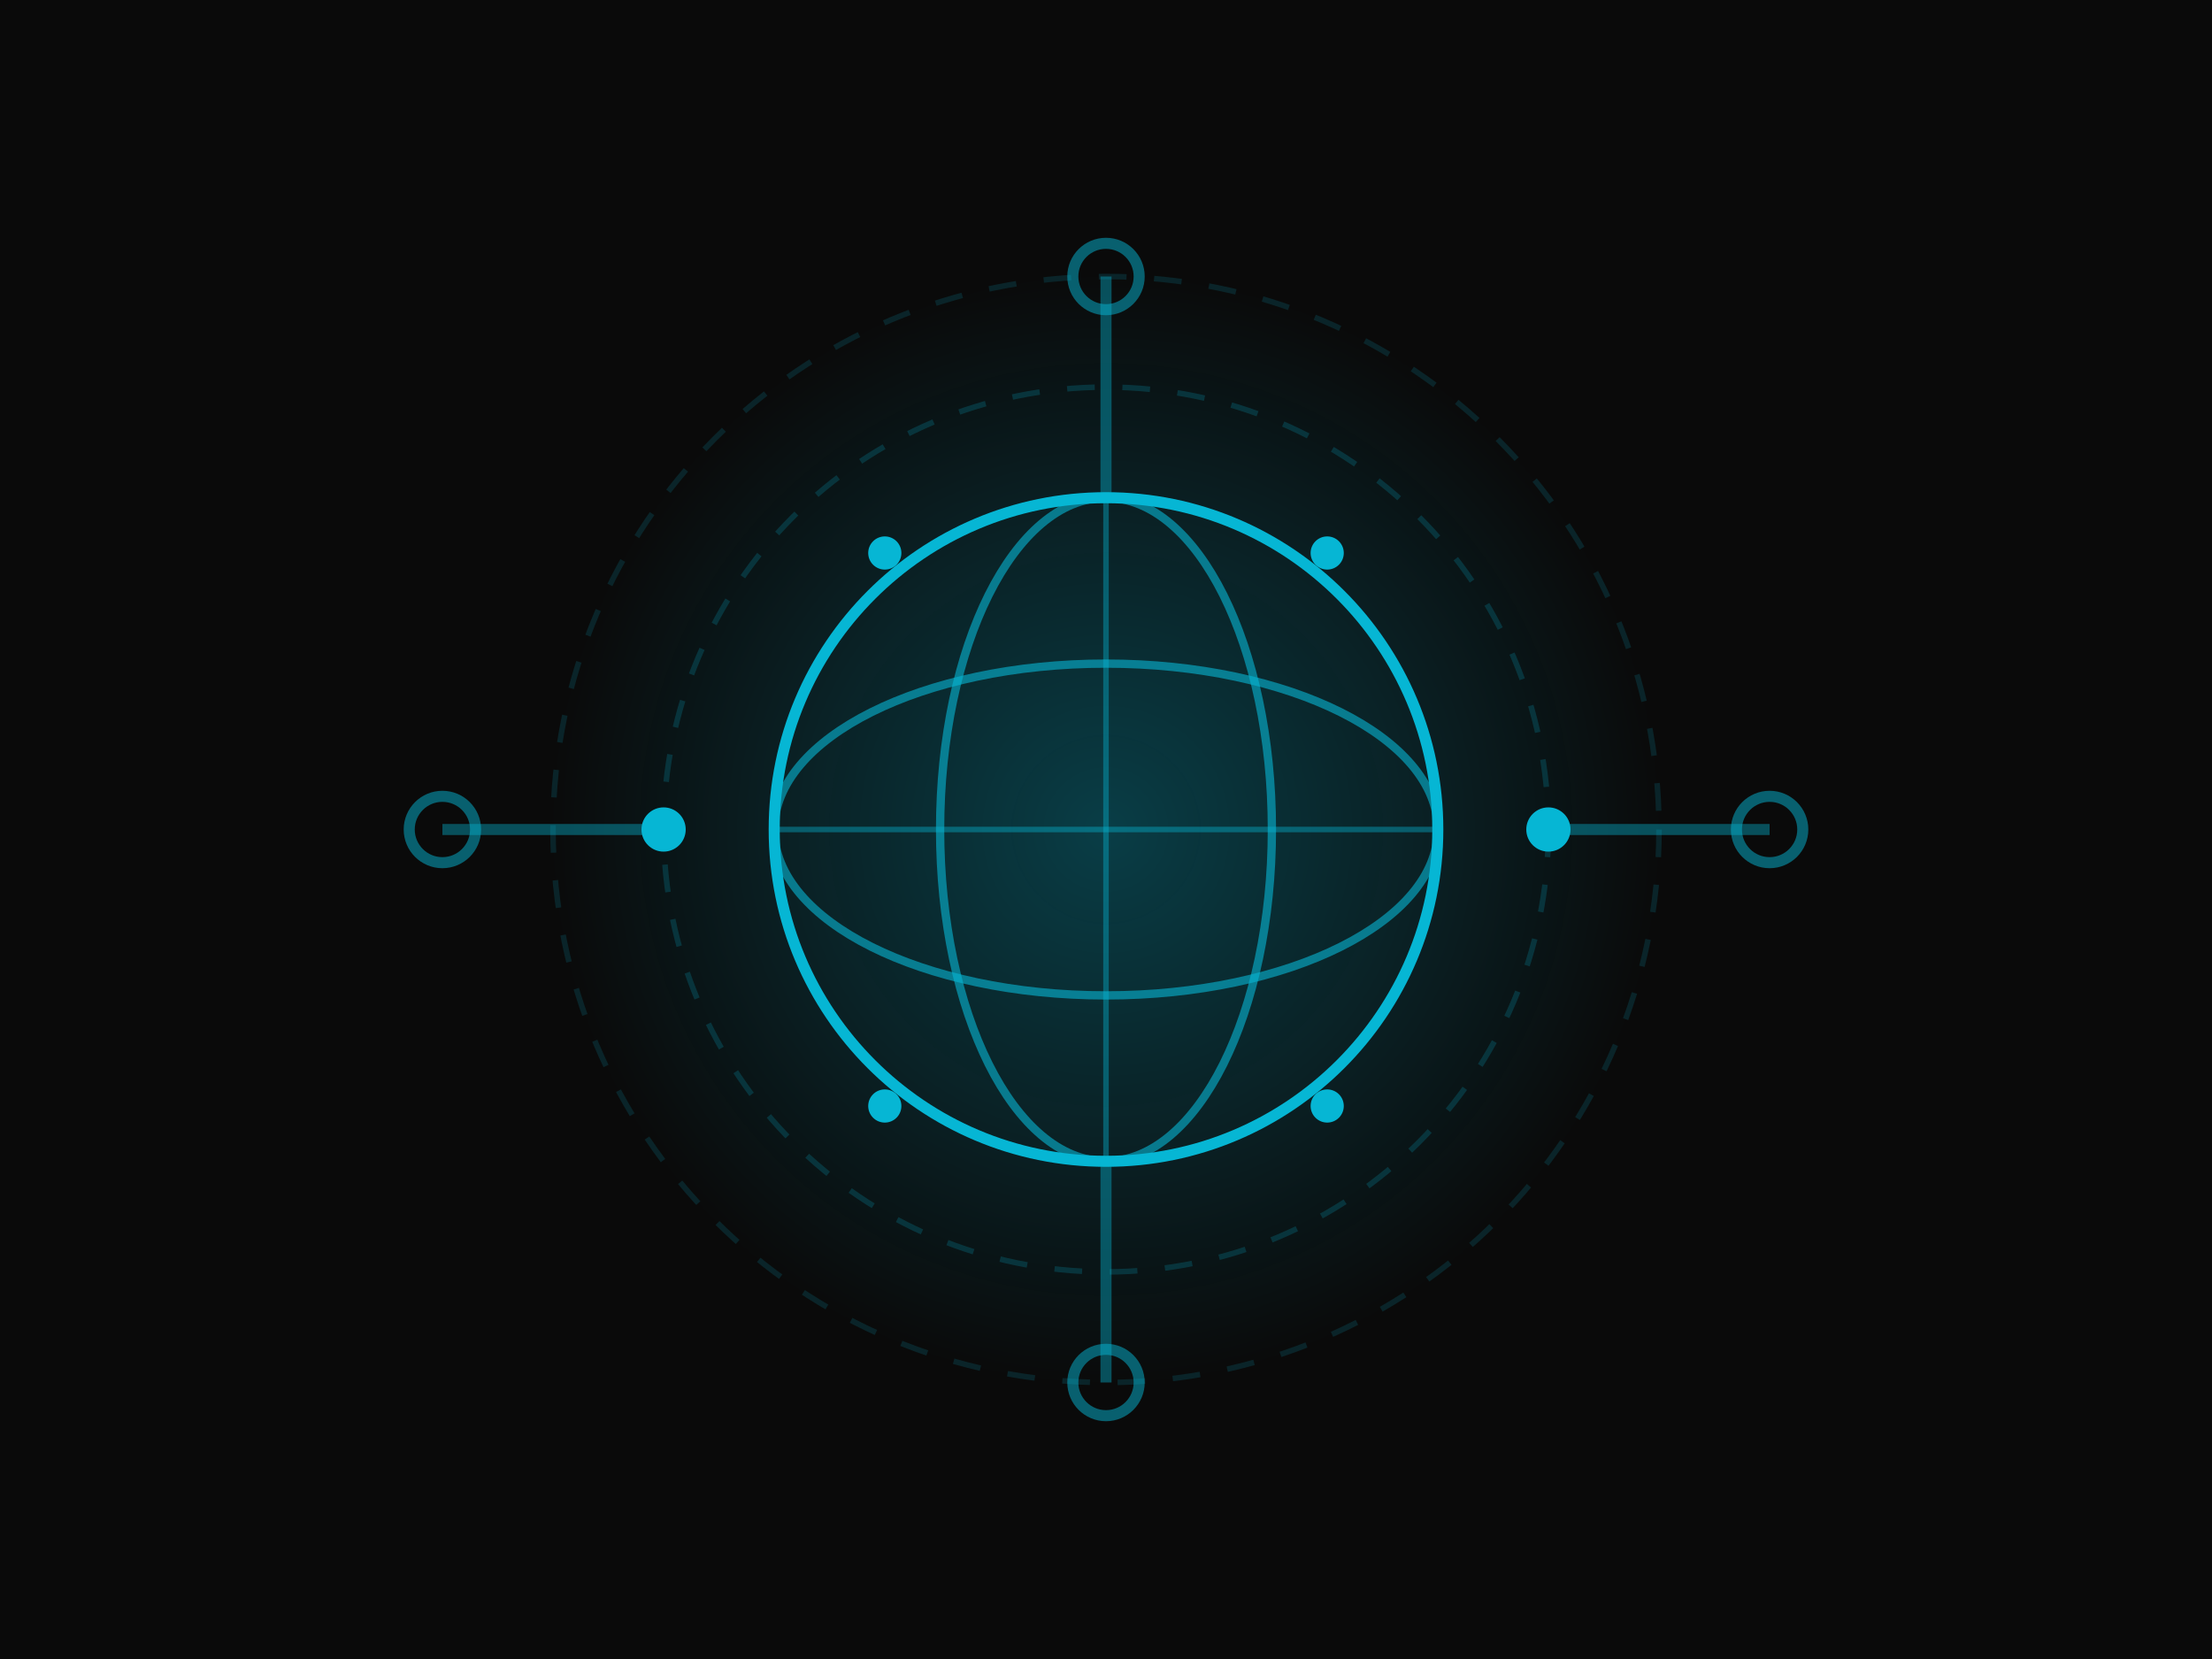
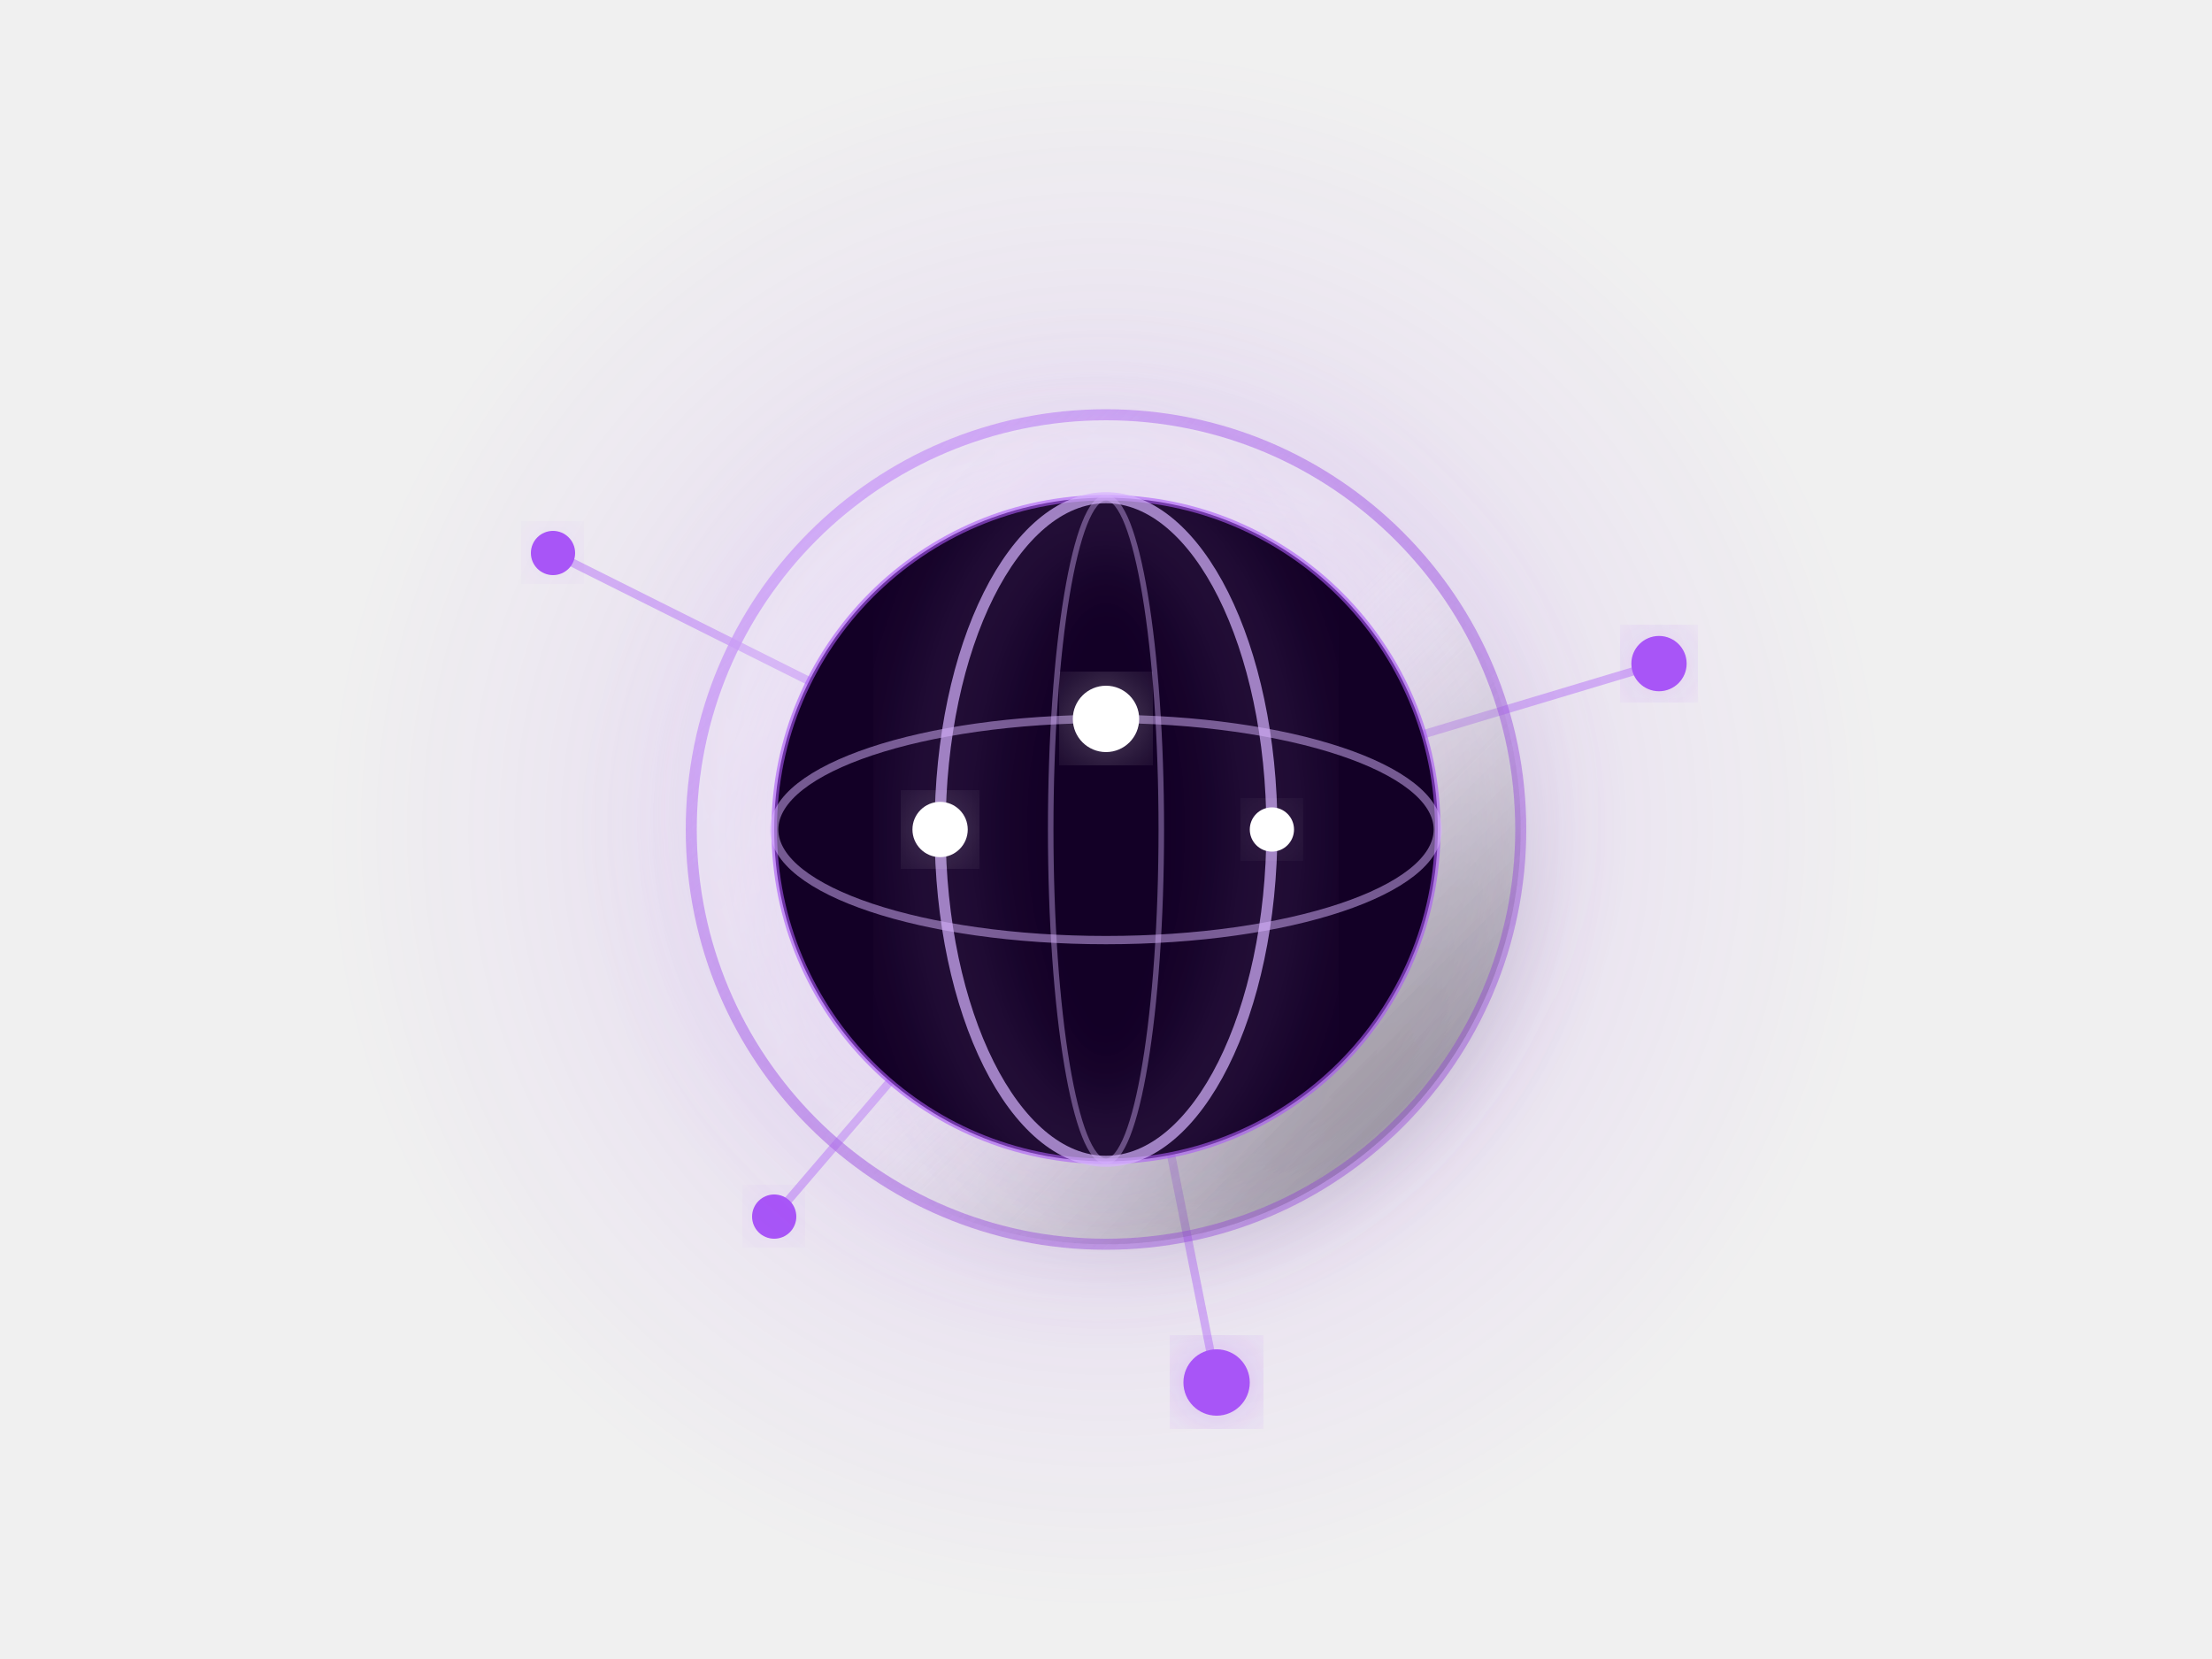
<svg xmlns="http://www.w3.org/2000/svg" viewBox="0 0 400 300" fill="none">
  <style>
-     @keyframes pulse {
-       0%, 100% { opacity: 0.3; }
-       50% { opacity: 0.6; }
+     @keyframes globeSpin {
+       from { transform: rotateY(0deg) rotateZ(0deg); }
+       to { transform: rotateY(360deg) rotateZ(10deg); }
    }
-     @keyframes rotate {
-       from { transform: rotate(0deg); }
-       to { transform: rotate(360deg); }
+     @keyframes networkPulse {
+       0%, 100% { opacity: 0.5; filter: blur(2px); }
+       50% { opacity: 1; filter: blur(0px); }
    }
-     @keyframes dash {
-       to { stroke-dashoffset: -20; }
+     @keyframes floatOrb {
+       0%, 100% { transform: translateY(0px); }
+       50% { transform: translateY(-10px); }
    }
-     @keyframes blink {
-       0%, 100% { opacity: 0.4; }
-       50% { opacity: 1; }
-     }
-     .glow { animation: pulse 3s ease-in-out infinite; }
-     .globe { 
-       transform-origin: 200px 150px;
-       animation: rotate 20s linear infinite;
-     }
-     .orbit { 
-       stroke-dasharray: 5,5; 
-       animation: dash 1s linear infinite;
-     }
-     .dot { animation: blink 2s ease-in-out infinite; }
+     .spin { animation: globeSpin 20s linear infinite; transform-origin: 200px 150px; perspective: 1000px; }
+     .pulse-node { animation: networkPulse 2s ease-in-out infinite; }
+     .orb-anim { animation: floatOrb 5s ease-in-out infinite; transform-origin: 200px 150px; }
  </style>
-   <rect width="400" height="300" fill="#0a0a0a" />
  <defs>
-     <radialGradient id="globeGlow" cx="50%" cy="50%">
-       <stop offset="0%" style="stop-color:#06b6d4;stop-opacity:0.3" />
-       <stop offset="100%" style="stop-color:#06b6d4;stop-opacity:0" />
+     <radialGradient id="purpleGlow" cx="50%" cy="50%" r="50%">
+       <stop offset="0%" stop-color="#a855f7" stop-opacity="0.4" />
+       <stop offset="50%" stop-color="#a855f7" stop-opacity="0.1" />
+       <stop offset="100%" stop-color="#a855f7" stop-opacity="0" />
    </radialGradient>
+     <linearGradient id="purpleGrad" x1="0%" y1="0%" x2="100%" y2="100%">
+       <stop offset="0%" stop-color="#d8b4fe" stop-opacity="0.9" />
+       <stop offset="100%" stop-color="#7e22ce" stop-opacity="0.3" />
+     </linearGradient>
+     <linearGradient id="glassGradient" x1="0%" y1="0%" x2="100%" y2="100%">
+       <stop offset="0%" stop-color="#ffffff" stop-opacity="0.15" />
+       <stop offset="50%" stop-color="#ffffff" stop-opacity="0.02" />
+       <stop offset="100%" stop-color="#000000" stop-opacity="0.5" />
+     </linearGradient>
+     <filter id="neonPurple" x="-20%" y="-20%" width="140%" height="140%">
+       <feGaussianBlur stdDeviation="8" result="blur" />
+       <feMerge>
+         <feMergeNode in="blur" />
+         <feMergeNode in="SourceGraphic" />
+       </feMerge>
+     </filter>
  </defs>
-   <circle cx="200" cy="150" r="100" fill="url(#globeGlow)" class="glow" />
-   <g class="globe">
-     <circle cx="200" cy="150" r="60" fill="none" stroke="#06b6d4" stroke-width="2" />
-     <ellipse cx="200" cy="150" rx="60" ry="30" fill="none" stroke="#06b6d4" stroke-width="1.5" opacity="0.6" />
-     <ellipse cx="200" cy="150" rx="30" ry="60" fill="none" stroke="#06b6d4" stroke-width="1.5" opacity="0.6" />
-     <line x1="140" y1="150" x2="260" y2="150" stroke="#06b6d4" stroke-width="1" opacity="0.4" />
-     <line x1="200" y1="90" x2="200" y2="210" stroke="#06b6d4" stroke-width="1" opacity="0.4" />
-   </g>
-   <circle cx="200" cy="150" r="80" fill="none" stroke="#06b6d4" stroke-width="1" opacity="0.2" class="orbit" />
-   <circle cx="200" cy="150" r="100" fill="none" stroke="#06b6d4" stroke-width="1" opacity="0.15" class="orbit" />
-   <circle cx="280" cy="150" r="4" fill="#06b6d4" class="dot" style="animation-delay: 0s" />
-   <circle cx="240" cy="100" r="3" fill="#06b6d4" class="dot" style="animation-delay: 0.3s" />
-   <circle cx="160" cy="100" r="3" fill="#06b6d4" class="dot" style="animation-delay: 0.6s" />
-   <circle cx="120" cy="150" r="4" fill="#06b6d4" class="dot" style="animation-delay: 0.9s" />
-   <circle cx="160" cy="200" r="3" fill="#06b6d4" class="dot" style="animation-delay: 1.2s" />
-   <circle cx="240" cy="200" r="3" fill="#06b6d4" class="dot" style="animation-delay: 1.5s" />
-   <g opacity="0.4">
-     <line x1="280" y1="150" x2="320" y2="150" stroke="#06b6d4" stroke-width="2" />
-     <line x1="200" y1="90" x2="200" y2="50" stroke="#06b6d4" stroke-width="2" />
-     <line x1="120" y1="150" x2="80" y2="150" stroke="#06b6d4" stroke-width="2" />
-     <line x1="200" y1="210" x2="200" y2="250" stroke="#06b6d4" stroke-width="2" />
-   </g>
-   <g opacity="0.5">
-     <circle cx="320" cy="150" r="6" fill="none" stroke="#06b6d4" stroke-width="2" class="glow" />
-     <circle cx="200" cy="50" r="6" fill="none" stroke="#06b6d4" stroke-width="2" class="glow" />
-     <circle cx="80" cy="150" r="6" fill="none" stroke="#06b6d4" stroke-width="2" class="glow" />
-     <circle cx="200" cy="250" r="6" fill="none" stroke="#06b6d4" stroke-width="2" class="glow" />
+   <circle cx="200" cy="150" r="140" fill="url(#purpleGlow)" />
+   <path d="M100 100 L200 150 L300 120 M200 150 L220 250 M140 220 L200 150" stroke="#a855f7" stroke-width="1.5" stroke-opacity="0.4" fill="none" />
+   <circle cx="100" cy="100" r="4" fill="#a855f7" class="pulse-node" filter="url(#neonPurple)" />
+   <circle cx="300" cy="120" r="5" fill="#a855f7" class="pulse-node" filter="url(#neonPurple)" style="animation-delay: 1s" />
+   <circle cx="220" cy="250" r="6" fill="#a855f7" class="pulse-node" filter="url(#neonPurple)" style="animation-delay: 0.5s" />
+   <circle cx="140" cy="220" r="4" fill="#a855f7" class="pulse-node" filter="url(#neonPurple)" style="animation-delay: 1.5s" />
+   <g class="orb-anim">
+     <circle cx="200" cy="150" r="75" fill="url(#glassGradient)" stroke="url(#purpleGrad)" stroke-width="2" filter="url(#neonPurple)" />
+     <circle cx="200" cy="150" r="60" fill="#130026" stroke="#a855f7" stroke-width="1" stroke-opacity="0.6" />
+     <g class="spin">
+       <ellipse cx="200" cy="150" rx="30" ry="60" fill="none" stroke="#d8b4fe" stroke-width="2" stroke-opacity="0.7" filter="url(#neonPurple)" />
+       <ellipse cx="200" cy="150" rx="60" ry="20" fill="none" stroke="#d8b4fe" stroke-width="1.5" stroke-opacity="0.5" />
+       <ellipse cx="200" cy="150" rx="10" ry="60" fill="none" stroke="#d8b4fe" stroke-width="1" stroke-opacity="0.4" />
+       <circle cx="170" cy="150" r="5" fill="#ffffff" filter="url(#neonPurple)" />
+       <circle cx="230" cy="150" r="4" fill="#ffffff" filter="url(#neonPurple)" />
+       <circle cx="200" cy="130" r="6" fill="#ffffff" filter="url(#neonPurple)" />
+     </g>
  </g>
</svg>
